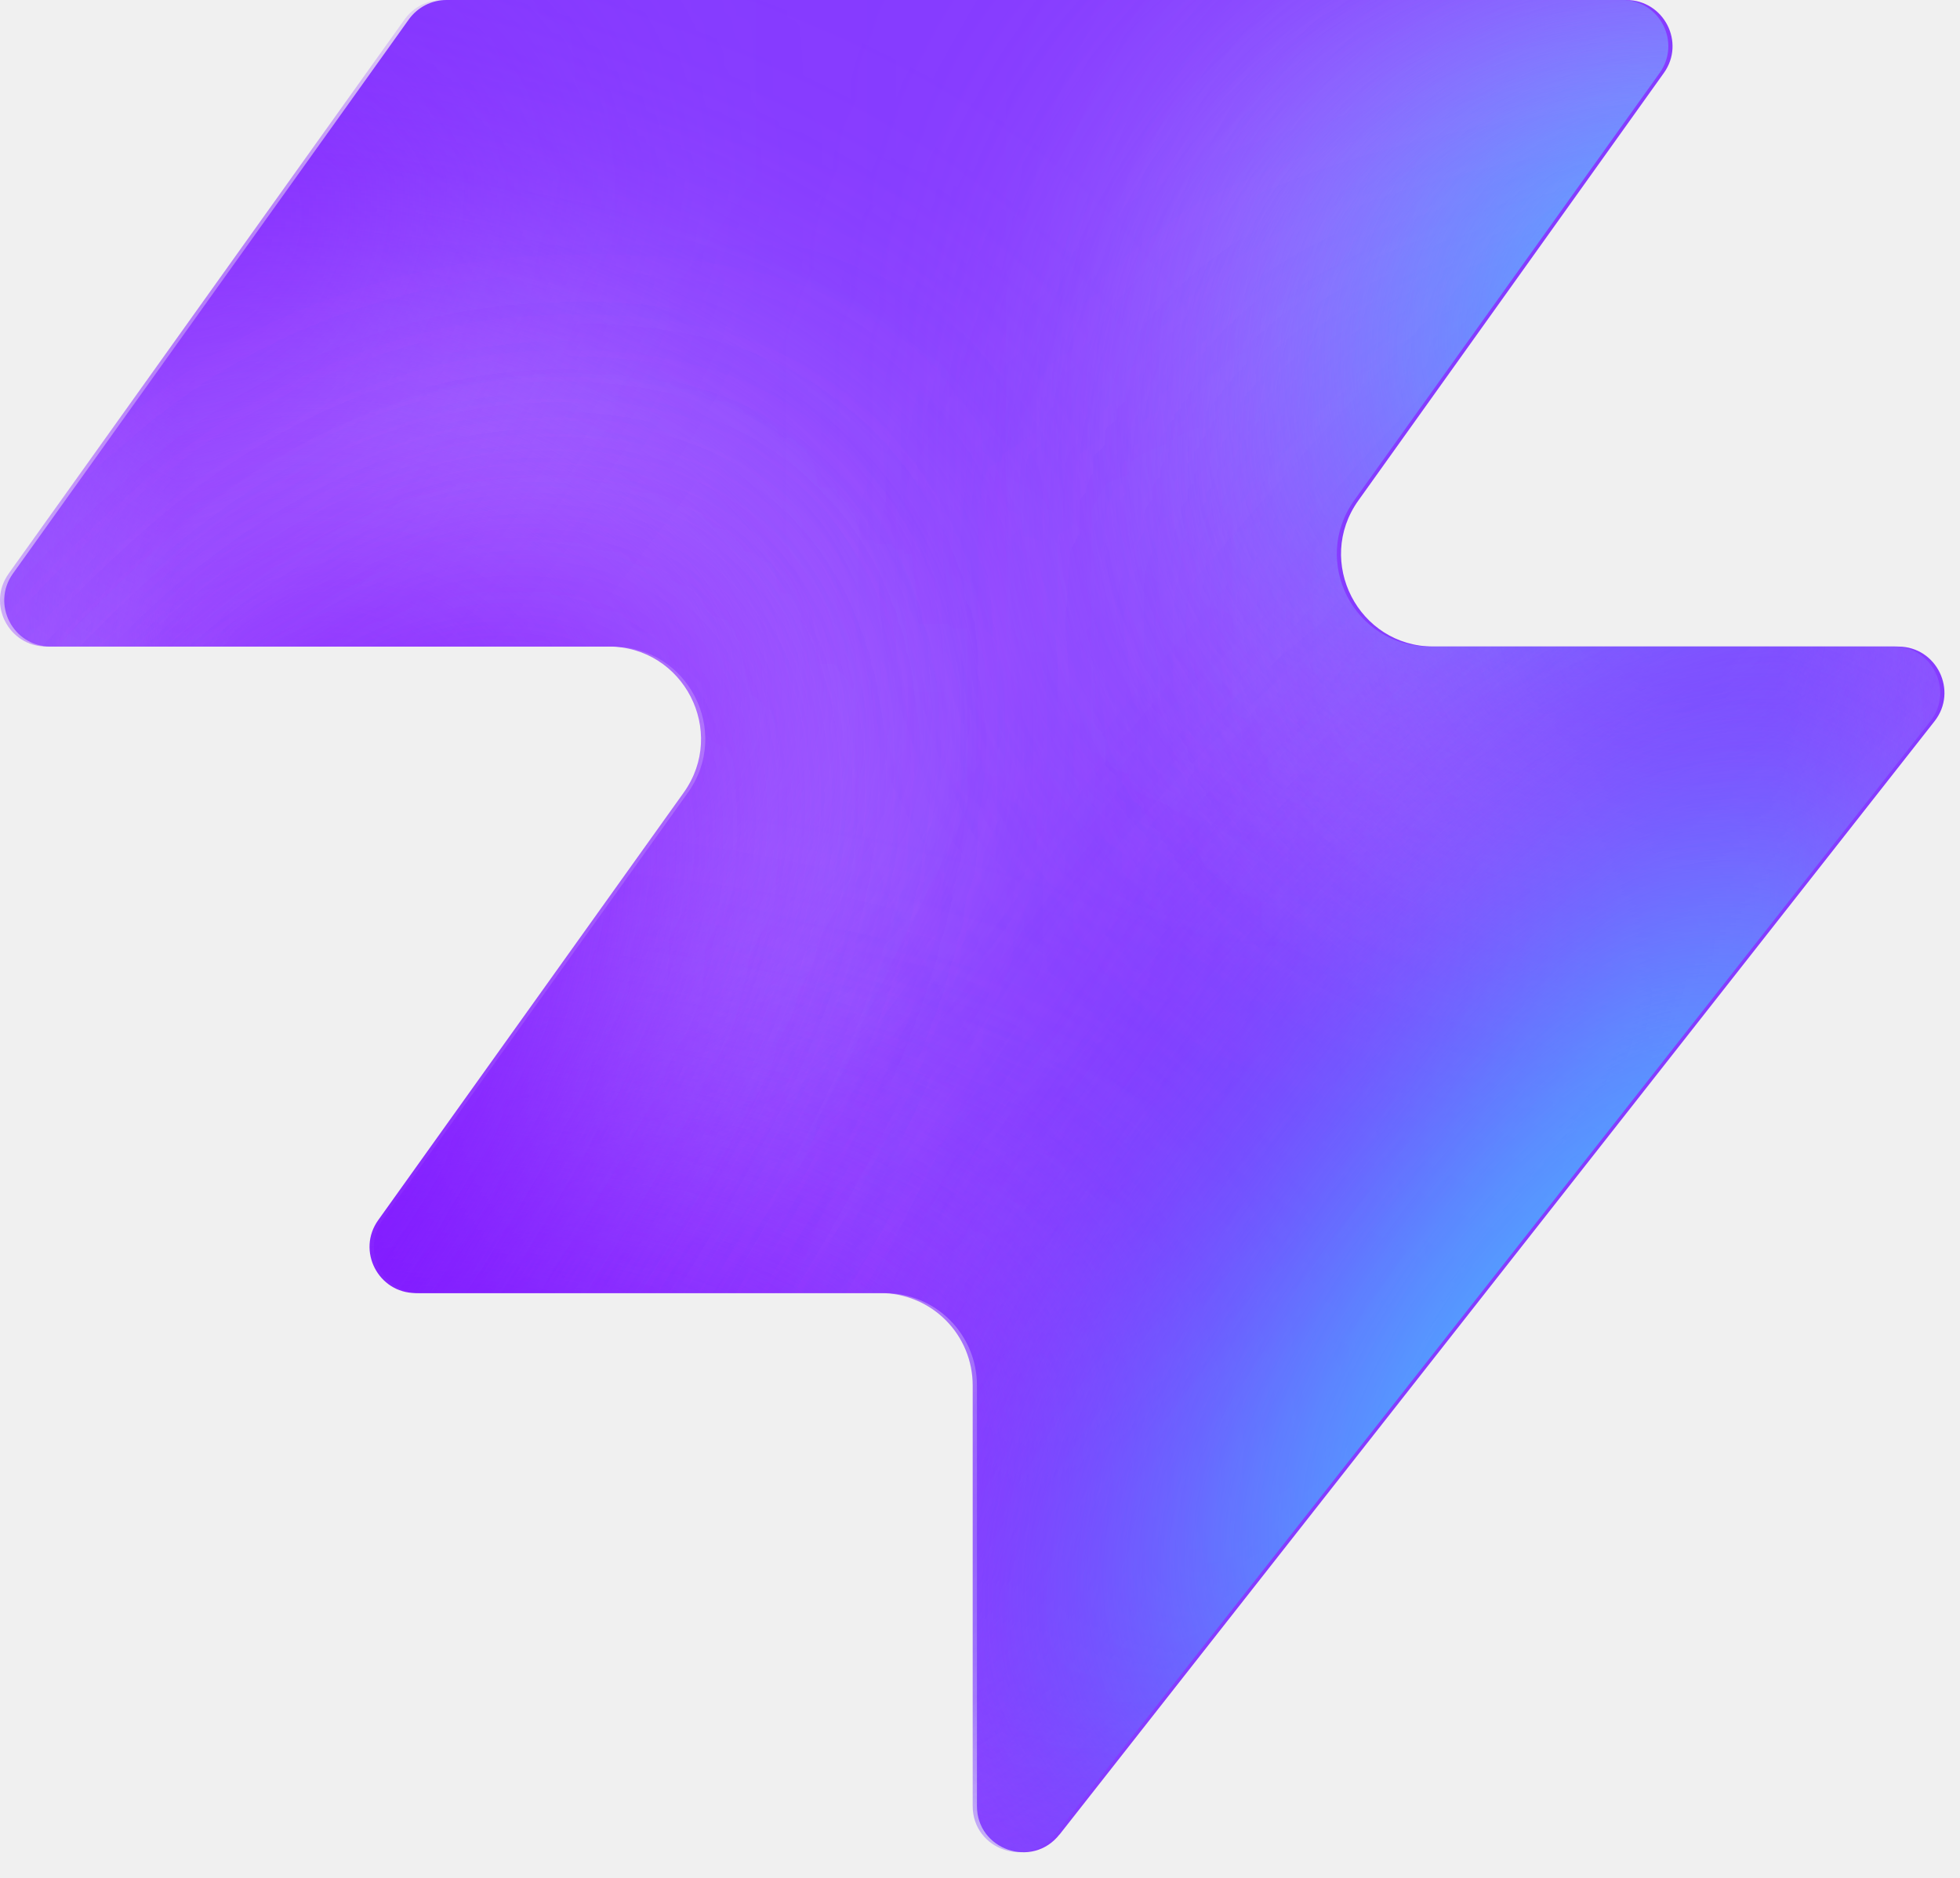
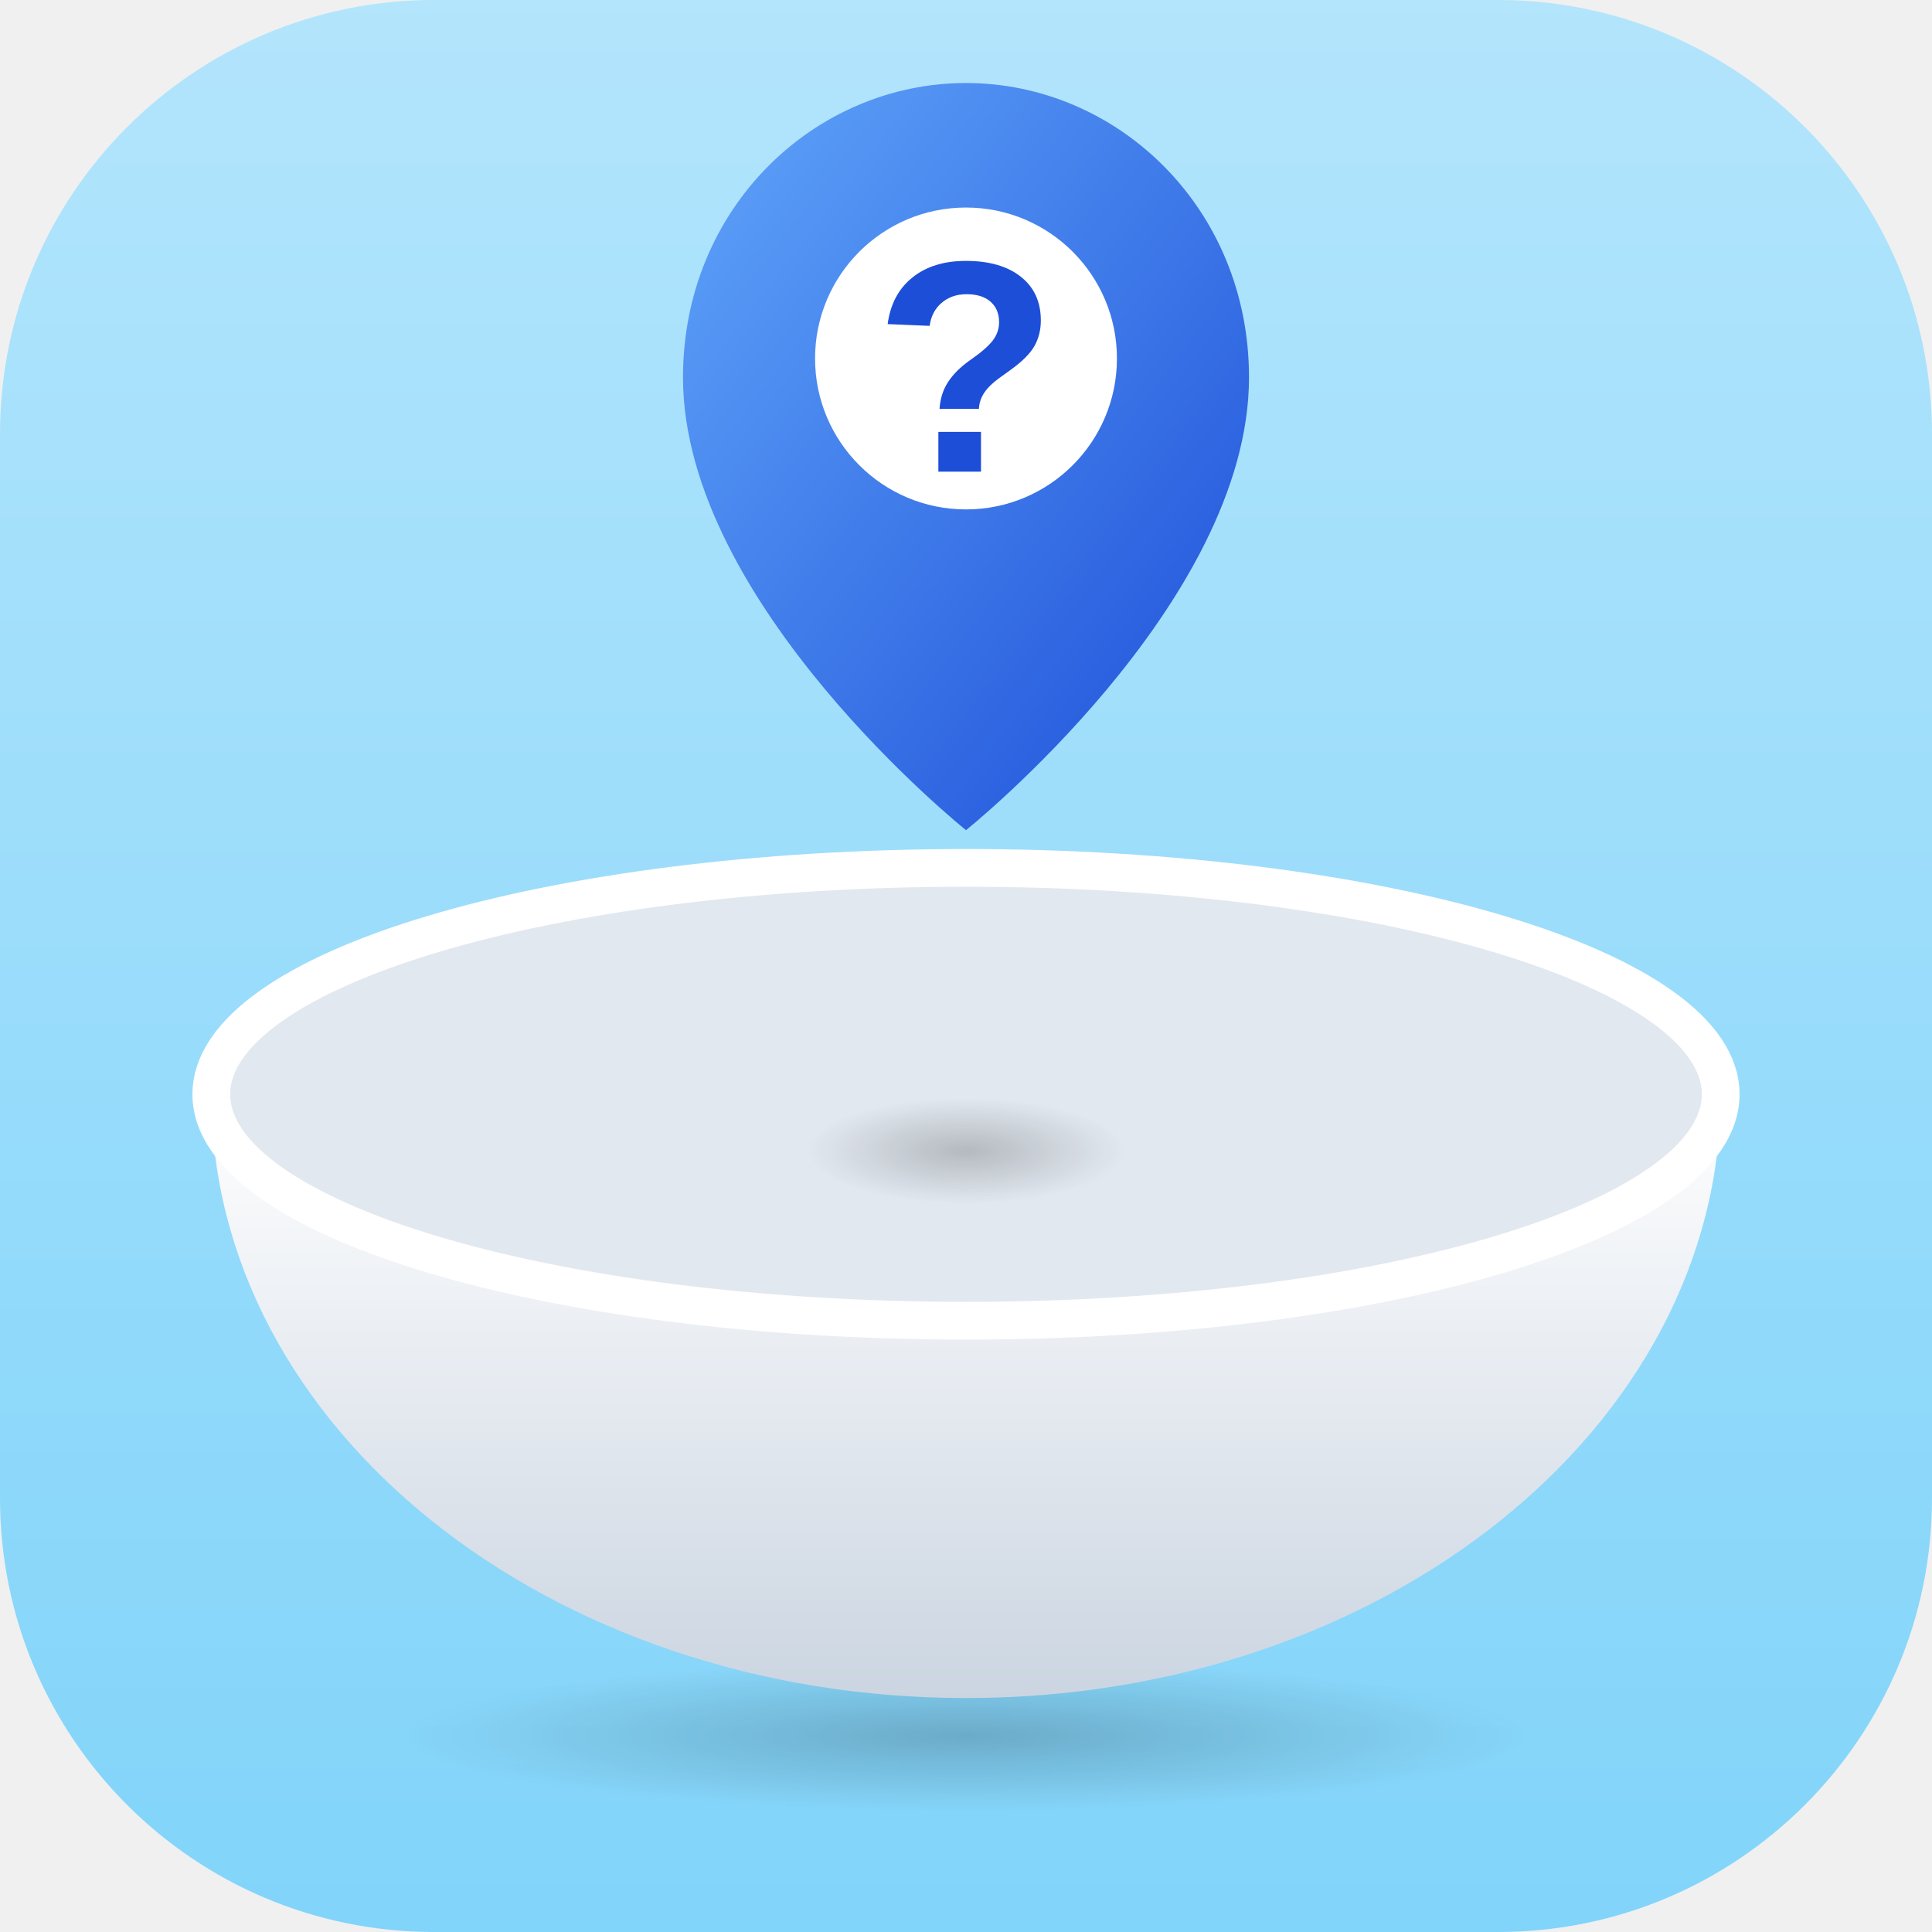
- <svg xmlns="http://www.w3.org/2000/svg" width="48" height="46" fill="none" viewBox="0 0 48 46">
-   <path fill="#863bff" d="M25.946 44.938c-.664.845-2.021.375-2.021-.698V33.937a2.26 2.26 0 0 0-2.262-2.262H10.287c-.92 0-1.456-1.04-.92-1.788l7.48-10.471c1.07-1.497 0-3.578-1.842-3.578H1.237c-.92 0-1.456-1.04-.92-1.788L10.013.474c.214-.297.556-.474.92-.474h28.894c.92 0 1.456 1.04.92 1.788l-7.48 10.471c-1.07 1.498 0 3.579 1.842 3.579h11.377c.943 0 1.473 1.088.89 1.83L25.947 44.94z" style="fill:#863bff;fill:color(display-p3 .525 .23 1);fill-opacity:1" />
-   <mask id="a" width="48" height="46" x="0" y="0" maskUnits="userSpaceOnUse" style="mask-type:alpha">
-     <path fill="#000" d="M25.842 44.938c-.664.844-2.021.375-2.021-.698V33.937a2.26 2.26 0 0 0-2.262-2.262H10.183c-.92 0-1.456-1.04-.92-1.788l7.48-10.471c1.07-1.498 0-3.579-1.842-3.579H1.133c-.92 0-1.456-1.04-.92-1.787L9.91.473c.214-.297.556-.474.92-.474h28.894c.92 0 1.456 1.04.92 1.788l-7.48 10.471c-1.07 1.498 0 3.578 1.842 3.578h11.377c.943 0 1.473 1.088.89 1.832L25.843 44.94z" style="fill:#000;fill-opacity:1" />
-   </mask>
-   <g mask="url(#a)">
-     <g filter="url(#b)">
-       <ellipse cx="5.508" cy="14.704" fill="#ede6ff" rx="5.508" ry="14.704" style="fill:#ede6ff;fill:color(display-p3 .927 .903 1);fill-opacity:1" transform="matrix(.00324 1 1 -.00324 -4.47 31.516)" />
-     </g>
-     <g filter="url(#c)">
-       <ellipse cx="10.399" cy="29.851" fill="#ede6ff" rx="10.399" ry="29.851" style="fill:#ede6ff;fill:color(display-p3 .927 .903 1);fill-opacity:1" transform="matrix(.00324 1 1 -.00324 -39.328 7.883)" />
-     </g>
-     <g filter="url(#d)">
-       <ellipse cx="5.508" cy="30.487" fill="#7e14ff" rx="5.508" ry="30.487" style="fill:#7e14ff;fill:color(display-p3 .492 .077 1);fill-opacity:1" transform="rotate(89.814 -25.913 -14.639)scale(1 -1)" />
-     </g>
-     <g filter="url(#e)">
-       <ellipse cx="5.508" cy="30.599" fill="#7e14ff" rx="5.508" ry="30.599" style="fill:#7e14ff;fill:color(display-p3 .492 .077 1);fill-opacity:1" transform="rotate(89.814 -32.644 -3.334)scale(1 -1)" />
-     </g>
-     <g filter="url(#f)">
-       <ellipse cx="5.508" cy="30.599" fill="#7e14ff" rx="5.508" ry="30.599" style="fill:#7e14ff;fill:color(display-p3 .492 .077 1);fill-opacity:1" transform="matrix(.00324 1 1 -.00324 -34.34 30.47)" />
-     </g>
-     <g filter="url(#g)">
-       <ellipse cx="14.072" cy="22.078" fill="#ede6ff" rx="14.072" ry="22.078" style="fill:#ede6ff;fill:color(display-p3 .927 .903 1);fill-opacity:1" transform="rotate(93.35 24.506 48.493)scale(-1 1)" />
-     </g>
-     <g filter="url(#h)">
-       <ellipse cx="3.47" cy="21.501" fill="#7e14ff" rx="3.47" ry="21.501" style="fill:#7e14ff;fill:color(display-p3 .492 .077 1);fill-opacity:1" transform="rotate(89.009 28.708 47.59)scale(-1 1)" />
-     </g>
-     <g filter="url(#i)">
-       <ellipse cx="3.47" cy="21.501" fill="#7e14ff" rx="3.47" ry="21.501" style="fill:#7e14ff;fill:color(display-p3 .492 .077 1);fill-opacity:1" transform="rotate(89.009 28.708 47.59)scale(-1 1)" />
-     </g>
-     <g filter="url(#j)">
-       <ellipse cx=".387" cy="8.972" fill="#7e14ff" rx="4.407" ry="29.108" style="fill:#7e14ff;fill:color(display-p3 .492 .077 1);fill-opacity:1" transform="rotate(39.51 .387 8.972)" />
-     </g>
-     <g filter="url(#k)">
-       <ellipse cx="47.523" cy="-6.092" fill="#7e14ff" rx="4.407" ry="29.108" style="fill:#7e14ff;fill:color(display-p3 .492 .077 1);fill-opacity:1" transform="rotate(37.892 47.523 -6.092)" />
-     </g>
-     <g filter="url(#l)">
-       <ellipse cx="41.412" cy="6.333" fill="#47bfff" rx="5.971" ry="9.665" style="fill:#47bfff;fill:color(display-p3 .28 .748 1);fill-opacity:1" transform="rotate(37.892 41.412 6.333)" />
-     </g>
-     <g filter="url(#m)">
-       <ellipse cx="-1.879" cy="38.332" fill="#7e14ff" rx="4.407" ry="29.108" style="fill:#7e14ff;fill:color(display-p3 .492 .077 1);fill-opacity:1" transform="rotate(37.892 -1.88 38.332)" />
-     </g>
-     <g filter="url(#n)">
-       <ellipse cx="-1.879" cy="38.332" fill="#7e14ff" rx="4.407" ry="29.108" style="fill:#7e14ff;fill:color(display-p3 .492 .077 1);fill-opacity:1" transform="rotate(37.892 -1.88 38.332)" />
-     </g>
-     <g filter="url(#o)">
-       <ellipse cx="35.651" cy="29.907" fill="#7e14ff" rx="4.407" ry="29.108" style="fill:#7e14ff;fill:color(display-p3 .492 .077 1);fill-opacity:1" transform="rotate(37.892 35.651 29.907)" />
-     </g>
-     <g filter="url(#p)">
-       <ellipse cx="38.418" cy="32.4" fill="#47bfff" rx="5.971" ry="15.297" style="fill:#47bfff;fill:color(display-p3 .28 .748 1);fill-opacity:1" transform="rotate(37.892 38.418 32.4)" />
-     </g>
+ <svg xmlns="http://www.w3.org/2000/svg" viewBox="0 0 512 512">
+   <defs>
+     <linearGradient id="bgGrad" x1="0%" y1="0%" x2="0%" y2="100%">
+       <stop offset="0%" stop-color="#b3e5fc" />
+       <stop offset="100%" stop-color="#81d4fa" />
+     </linearGradient>
+     <linearGradient id="bowlGrad" x1="0%" y1="0%" x2="0%" y2="100%">
+       <stop offset="0%" stop-color="#ffffff" />
+       <stop offset="100%" stop-color="#cbd5e1" />
+     </linearGradient>
+     <linearGradient id="pinGrad" x1="0%" y1="0%" x2="100%" y2="100%">
+       <stop offset="0%" stop-color="#60a5fa" />
+       <stop offset="100%" stop-color="#1d4ed8" />
+     </linearGradient>
+     <radialGradient id="shadow" cx="50%" cy="50%" r="50%">
+       <stop offset="0%" stop-color="rgba(0,0,0,0.2)" />
+       <stop offset="100%" stop-color="rgba(0,0,0,0)" />
+     </radialGradient>
+   </defs>
+   <rect width="512" height="512" rx="115" fill="url(#bgGrad)" />
+   <ellipse cx="256" cy="460" rx="150" ry="20" fill="url(#shadow)" />
+   <path d="M 56 290 A 200 160 0 0 0 456 290 Z" fill="url(#bowlGrad)" />
+   <ellipse cx="256" cy="290" rx="200" ry="60" fill="#e2e8f0" />
+   <ellipse cx="256" cy="290" rx="200" ry="60" fill="none" stroke="#ffffff" stroke-width="10" />
+   <ellipse cx="256" cy="305" rx="42" ry="14" fill="url(#shadow)" />
+   <g>
+     <path d="M 256 22 C 216 22 181 55 181 100 C 181 160 256 220 256 220 C 256 220 331 160 331 100 C 331 55 296 22 256 22 Z" fill="url(#pinGrad)" />
+     <circle cx="256" cy="95" r="40" fill="#ffffff" />
+     <text x="256" y="125" font-family="Arial, sans-serif" font-size="80" font-weight="bold" fill="#1d4ed8" text-anchor="middle">?</text>
  </g>
-   <defs>
-     <filter id="b" width="60.045" height="41.654" x="-19.77" y="16.149" color-interpolation-filters="sRGB" filterUnits="userSpaceOnUse">
-       <feFlood flood-opacity="0" result="BackgroundImageFix" />
-       <feBlend in="SourceGraphic" in2="BackgroundImageFix" result="shape" />
-       <feGaussianBlur result="effect1_foregroundBlur_2002_17158" stdDeviation="7.659" />
-     </filter>
-     <filter id="c" width="90.34" height="51.437" x="-54.613" y="-7.533" color-interpolation-filters="sRGB" filterUnits="userSpaceOnUse">
-       <feFlood flood-opacity="0" result="BackgroundImageFix" />
-       <feBlend in="SourceGraphic" in2="BackgroundImageFix" result="shape" />
-       <feGaussianBlur result="effect1_foregroundBlur_2002_17158" stdDeviation="7.659" />
-     </filter>
-     <filter id="d" width="79.355" height="29.4" x="-49.64" y="2.03" color-interpolation-filters="sRGB" filterUnits="userSpaceOnUse">
-       <feFlood flood-opacity="0" result="BackgroundImageFix" />
-       <feBlend in="SourceGraphic" in2="BackgroundImageFix" result="shape" />
-       <feGaussianBlur result="effect1_foregroundBlur_2002_17158" stdDeviation="4.596" />
-     </filter>
-     <filter id="e" width="79.579" height="29.4" x="-45.045" y="20.029" color-interpolation-filters="sRGB" filterUnits="userSpaceOnUse">
-       <feFlood flood-opacity="0" result="BackgroundImageFix" />
-       <feBlend in="SourceGraphic" in2="BackgroundImageFix" result="shape" />
-       <feGaussianBlur result="effect1_foregroundBlur_2002_17158" stdDeviation="4.596" />
-     </filter>
-     <filter id="f" width="79.579" height="29.4" x="-43.513" y="21.178" color-interpolation-filters="sRGB" filterUnits="userSpaceOnUse">
-       <feFlood flood-opacity="0" result="BackgroundImageFix" />
-       <feBlend in="SourceGraphic" in2="BackgroundImageFix" result="shape" />
-       <feGaussianBlur result="effect1_foregroundBlur_2002_17158" stdDeviation="4.596" />
-     </filter>
-     <filter id="g" width="74.749" height="58.852" x="15.756" y="-17.901" color-interpolation-filters="sRGB" filterUnits="userSpaceOnUse">
-       <feFlood flood-opacity="0" result="BackgroundImageFix" />
-       <feBlend in="SourceGraphic" in2="BackgroundImageFix" result="shape" />
-       <feGaussianBlur result="effect1_foregroundBlur_2002_17158" stdDeviation="7.659" />
-     </filter>
-     <filter id="h" width="61.377" height="25.362" x="23.548" y="2.284" color-interpolation-filters="sRGB" filterUnits="userSpaceOnUse">
-       <feFlood flood-opacity="0" result="BackgroundImageFix" />
-       <feBlend in="SourceGraphic" in2="BackgroundImageFix" result="shape" />
-       <feGaussianBlur result="effect1_foregroundBlur_2002_17158" stdDeviation="4.596" />
-     </filter>
-     <filter id="i" width="61.377" height="25.362" x="23.548" y="2.284" color-interpolation-filters="sRGB" filterUnits="userSpaceOnUse">
-       <feFlood flood-opacity="0" result="BackgroundImageFix" />
-       <feBlend in="SourceGraphic" in2="BackgroundImageFix" result="shape" />
-       <feGaussianBlur result="effect1_foregroundBlur_2002_17158" stdDeviation="4.596" />
-     </filter>
-     <filter id="j" width="56.045" height="63.649" x="-27.636" y="-22.853" color-interpolation-filters="sRGB" filterUnits="userSpaceOnUse">
-       <feFlood flood-opacity="0" result="BackgroundImageFix" />
-       <feBlend in="SourceGraphic" in2="BackgroundImageFix" result="shape" />
-       <feGaussianBlur result="effect1_foregroundBlur_2002_17158" stdDeviation="4.596" />
-     </filter>
-     <filter id="k" width="54.814" height="64.646" x="20.116" y="-38.415" color-interpolation-filters="sRGB" filterUnits="userSpaceOnUse">
-       <feFlood flood-opacity="0" result="BackgroundImageFix" />
-       <feBlend in="SourceGraphic" in2="BackgroundImageFix" result="shape" />
-       <feGaussianBlur result="effect1_foregroundBlur_2002_17158" stdDeviation="4.596" />
-     </filter>
-     <filter id="l" width="33.541" height="35.313" x="24.641" y="-11.323" color-interpolation-filters="sRGB" filterUnits="userSpaceOnUse">
-       <feFlood flood-opacity="0" result="BackgroundImageFix" />
-       <feBlend in="SourceGraphic" in2="BackgroundImageFix" result="shape" />
-       <feGaussianBlur result="effect1_foregroundBlur_2002_17158" stdDeviation="4.596" />
-     </filter>
-     <filter id="m" width="54.814" height="64.646" x="-29.286" y="6.009" color-interpolation-filters="sRGB" filterUnits="userSpaceOnUse">
-       <feFlood flood-opacity="0" result="BackgroundImageFix" />
-       <feBlend in="SourceGraphic" in2="BackgroundImageFix" result="shape" />
-       <feGaussianBlur result="effect1_foregroundBlur_2002_17158" stdDeviation="4.596" />
-     </filter>
-     <filter id="n" width="54.814" height="64.646" x="-29.286" y="6.009" color-interpolation-filters="sRGB" filterUnits="userSpaceOnUse">
-       <feFlood flood-opacity="0" result="BackgroundImageFix" />
-       <feBlend in="SourceGraphic" in2="BackgroundImageFix" result="shape" />
-       <feGaussianBlur result="effect1_foregroundBlur_2002_17158" stdDeviation="4.596" />
-     </filter>
-     <filter id="o" width="54.814" height="64.646" x="8.244" y="-2.416" color-interpolation-filters="sRGB" filterUnits="userSpaceOnUse">
-       <feFlood flood-opacity="0" result="BackgroundImageFix" />
-       <feBlend in="SourceGraphic" in2="BackgroundImageFix" result="shape" />
-       <feGaussianBlur result="effect1_foregroundBlur_2002_17158" stdDeviation="4.596" />
-     </filter>
-     <filter id="p" width="39.409" height="43.623" x="18.713" y="10.588" color-interpolation-filters="sRGB" filterUnits="userSpaceOnUse">
-       <feFlood flood-opacity="0" result="BackgroundImageFix" />
-       <feBlend in="SourceGraphic" in2="BackgroundImageFix" result="shape" />
-       <feGaussianBlur result="effect1_foregroundBlur_2002_17158" stdDeviation="4.596" />
-     </filter>
-   </defs>
</svg>
